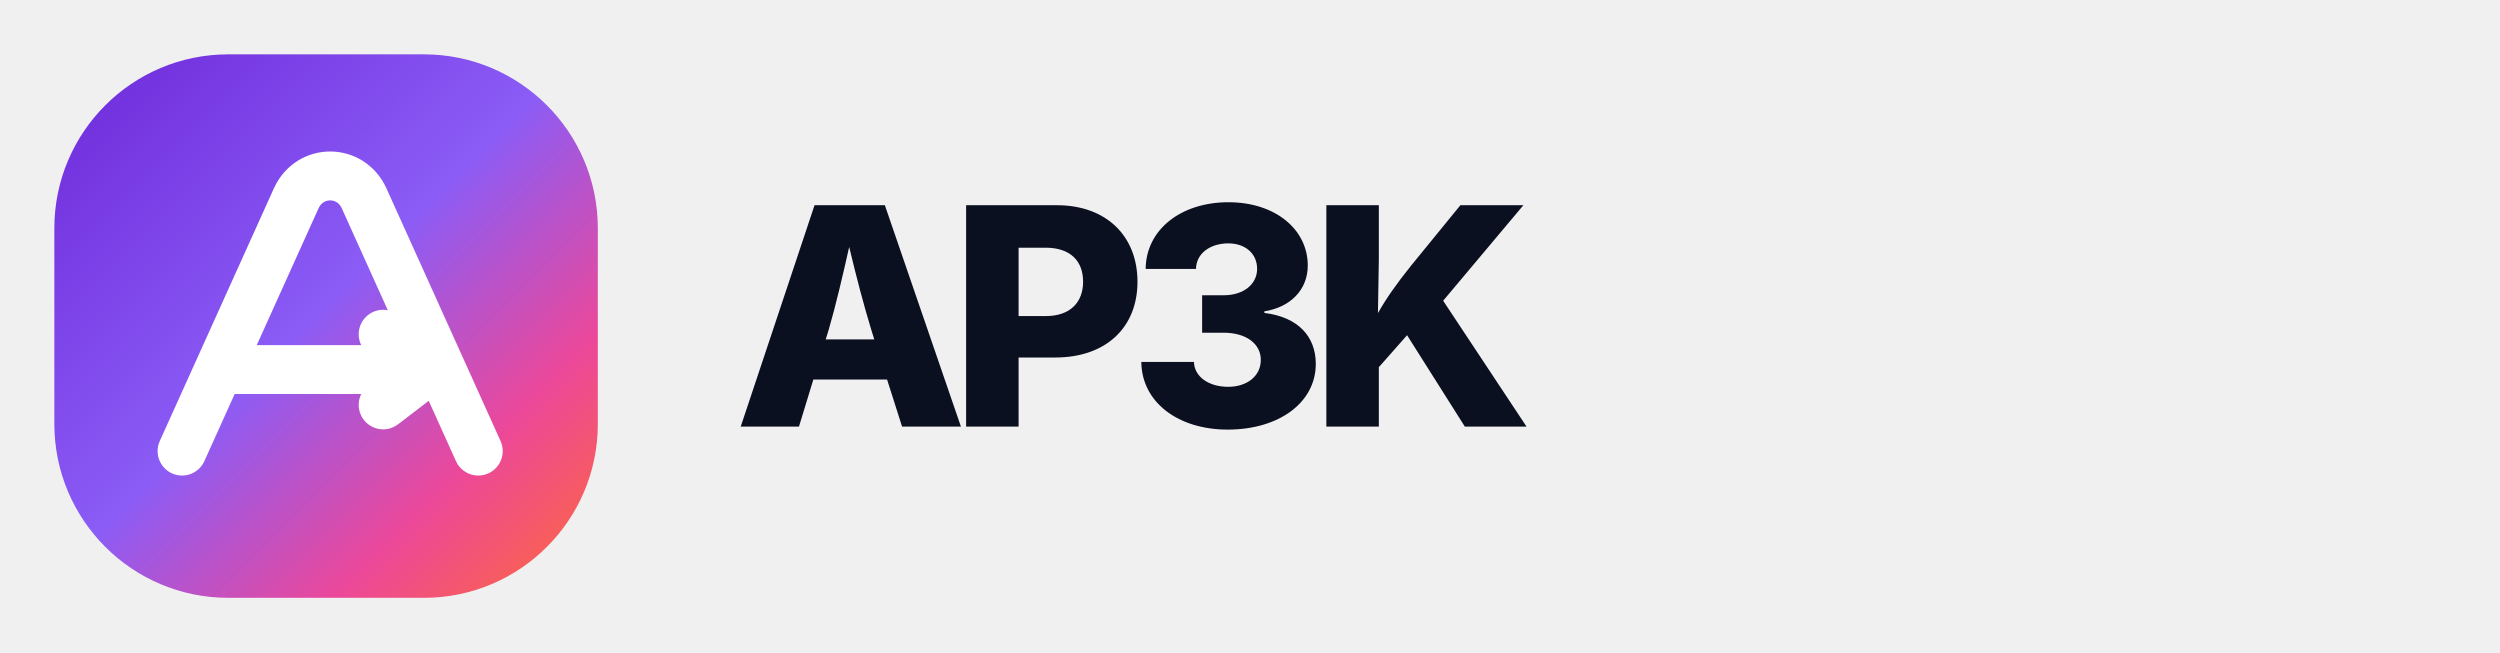
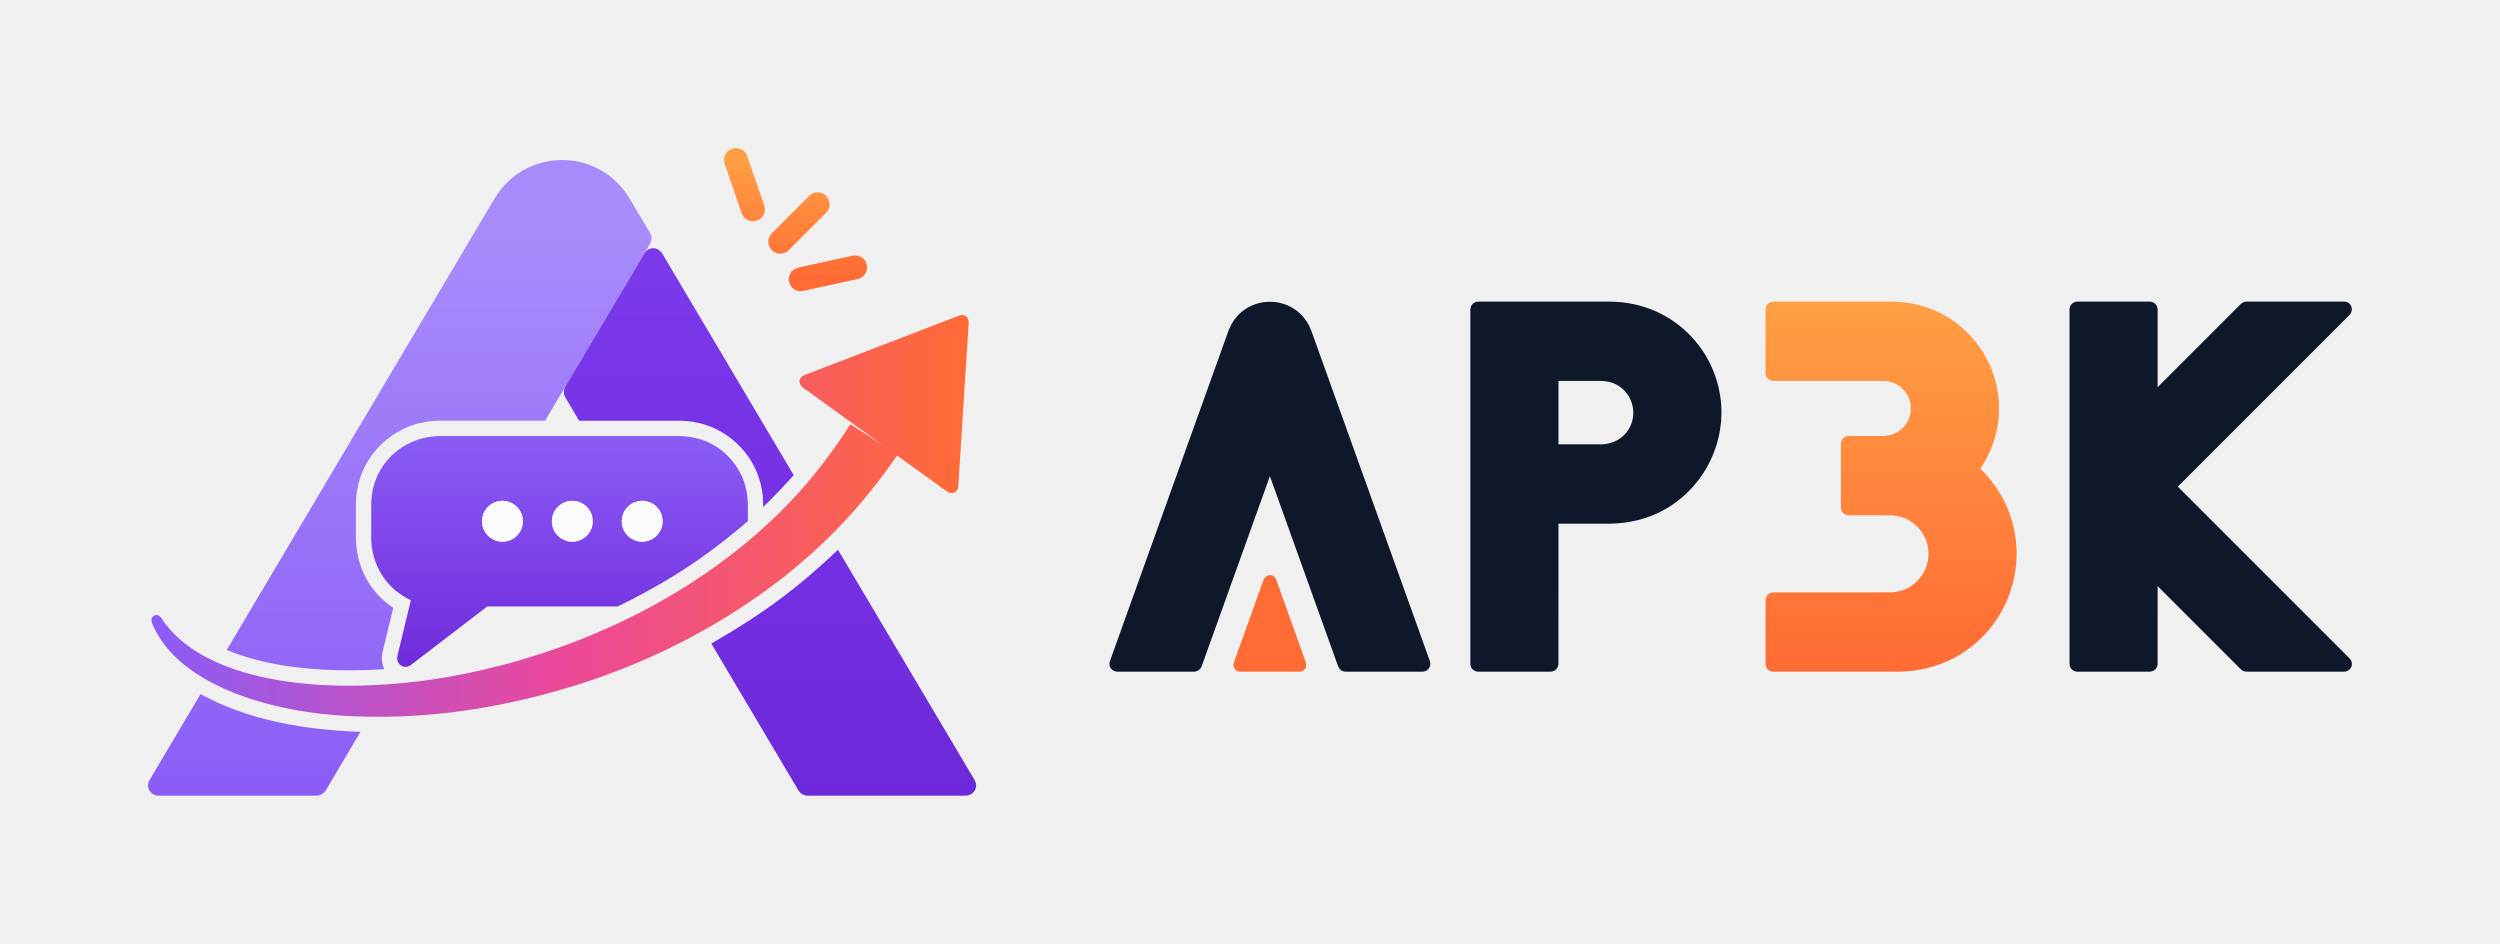
- <svg xmlns="http://www.w3.org/2000/svg" width="920" height="240" viewBox="0 0 920 240" fill="none">
+ <svg xmlns="http://www.w3.org/2000/svg" viewBox="0 0 1134.9 428.4" width="1134.9" height="428.4">
  <defs>
-     <linearGradient id="g" x1="20" y1="20" x2="220" y2="220" gradientUnits="userSpaceOnUse">
-       <stop stop-color="#6D28D9" />
-       <stop offset=".48" stop-color="#8B5CF6" />
-       <stop offset=".76" stop-color="#EC4899" />
+     <linearGradient id="iL" gradientUnits="userSpaceOnUse" x1="0" y1="85" x2="0" y2="412">
+       <stop offset="0" stop-color="#A78BFA" />
+       <stop offset="1" stop-color="#8B5CF6" />
+     </linearGradient>
+     <linearGradient id="iR" gradientUnits="userSpaceOnUse" x1="0" y1="85" x2="0" y2="412">
+       <stop offset="0" stop-color="#7C3AED" />
+       <stop offset="1" stop-color="#6D28D9" />
+     </linearGradient>
+     <linearGradient id="iB" gradientUnits="userSpaceOnUse" x1="0" y1="201" x2="0" y2="344">
+       <stop offset="0" stop-color="#8B5CF6" />
+       <stop offset="1" stop-color="#6D28D9" />
+     </linearGradient>
+     <linearGradient id="iS" gradientUnits="userSpaceOnUse" x1="18" y1="0" x2="495" y2="0">
+       <stop offset="0" stop-color="#8B5CF6" />
+       <stop offset="0.5" stop-color="#EC4899" />
+       <stop offset="1" stop-color="#FF6B35" />
+     </linearGradient>
+     <linearGradient id="iK" gradientUnits="userSpaceOnUse" x1="0" y1="39" x2="0" y2="109">
+       <stop offset="0" stop-color="#FF9F43" />
+       <stop offset="1" stop-color="#FF6B35" />
+     </linearGradient>
+     <linearGradient id="w3" gradientUnits="userSpaceOnUse" x1="0" y1="0" x2="0" y2="168">
+       <stop offset="0" stop-color="#FF9F43" />
      <stop offset="1" stop-color="#FF6B35" />
    </linearGradient>
  </defs>
-   <rect x="20" y="20" width="200" height="200" rx="64" fill="url(#g)" />
-   <path d="M67 166 109 73c5-11 20-11 25 0l42 93M86 136h66m-11-13 17 13-17 13" stroke="white" stroke-width="18" stroke-linecap="round" stroke-linejoin="round" />
-   <text x="270" y="157" fill="#0B1020" font-family="Plus Jakarta Sans, Inter, Arial, sans-serif" font-size="112" font-weight="800" letter-spacing="-7">AP3K</text>
+   <g transform="translate(57.10 42.44) scale(0.77368)">
+     <path fill="url(#iL)" fill-rule="evenodd" d="M295.59 61.57L307.77 82.11C308.75 84.11 308.68 86.08 307.67 88.06L246.01 192L184.04 192C178.70 192.08 173.40 192.83 168.33 194.58C153.96 199.51 142.45 210.91 137.58 225.33C135.87 230.36 135.10 235.59 135 240.89L135 261.03C135.23 273.50 139.72 285.40 148.29 294.55C150.88 297.32 153.80 299.69 156.92 301.83L150.57 328.15C149.91 331.54 150.24 334.63 151.70 337.77C132.95 338.96 114.17 338.73 95.55 336.08C83.13 334.32 70.84 331.29 59.23 326.52L216.41 61.57C219.87 55.98 224.22 51.08 229.64 47.30C233.42 44.67 237.58 42.60 241.96 41.20C255.46 36.87 270.54 39.12 282.20 47.19C287.68 50.99 292.10 55.91 295.59 61.57ZM117.23 409.06C116.01 410.85 114.43 411.79 112.26 412L18.85 412C15.62 411.73 12.86 409.15 13.06 405.75C13.11 404.73 13.42 403.84 13.89 402.94L43.87 352.40C72.40 368.09 105.52 373.39 137.69 374.57L117.23 409.06Z" />
+     <path fill="url(#iR)" fill-rule="evenodd" d="M257.63 177.87C256.77 175.96 256.83 174.15 257.72 172.26L304.43 93.53C305.10 92.65 305.73 91.95 306.73 91.43C309.71 89.89 312.83 91.14 314.65 93.70L391.91 223.94C386.14 230.40 380.21 236.63 374 242.67C373.98 240.47 373.97 238.31 373.75 236.12C373.32 231.81 372.31 227.58 370.78 223.53C365.65 209.97 354.38 199.21 340.67 194.58C335.58 192.85 330.32 192.09 324.96 192L265.99 192L257.63 177.87ZM498.11 402.94C498.60 403.90 498.94 404.85 498.95 405.95C498.98 409.35 496.23 411.84 492.95 412L399.93 412C397.70 411.89 396.03 410.89 394.77 409.06L343.56 322.74C357.28 314.91 370.60 306.49 383.30 297.07C395.48 288.04 406.92 278.19 417.89 267.73L498.11 402.94Z" />
+     <path fill="url(#iB)" fill-rule="evenodd" d="M166.95 335.59C166.11 336.06 165.31 336.40 164.33 336.43C160.97 336.53 158.72 333.42 159.32 330.26L167.26 297.33C163.81 295.62 160.60 293.67 157.69 291.13C149.27 283.78 144.54 273.31 144.02 262.23L144 241.04C144.07 236.64 144.66 232.23 146.15 228.07C147.32 224.78 148.80 221.59 150.79 218.71C152.53 216.20 154.45 213.81 156.72 211.75C163.98 205.14 172.99 201.48 182.77 201.02L324.96 201C329.36 201.08 333.58 201.74 337.78 203.10C349.10 206.76 358.29 215.91 362.46 226.99C364.17 231.51 364.91 236.23 365 241.04L365 250.92C355.83 258.80 346.41 266.26 336.50 273.19C321.35 283.78 305.22 292.90 288.62 301L212.09 301L166.95 335.59ZM233 251C232.92 249.40 232.70 247.90 232.09 246.41C230.25 241.97 225.80 239 221 239C218.98 239 217.15 239.56 215.34 240.42C213.97 241.24 212.75 242.14 211.72 243.39C208.68 247.10 208.15 252.42 210.42 256.66C211.37 258.44 212.72 259.78 214.33 260.98C216.05 262.01 217.81 262.74 219.82 262.94C224.60 263.41 229.32 260.89 231.58 256.66C232.54 254.87 232.90 253 233 251ZM273.99 251.39C273.97 249.79 273.80 248.28 273.23 246.77C271.54 242.28 267.19 239.16 262.39 239.01C260.37 238.94 258.53 239.44 256.69 240.24C255.29 241.01 254.04 241.87 252.98 243.09C249.81 246.70 249.11 252 251.24 256.31C252.13 258.12 253.44 259.51 255.01 260.75C256.69 261.84 258.43 262.63 260.43 262.90C265.19 263.52 269.99 261.16 272.39 257C273.40 255.25 273.83 253.39 273.99 251.39ZM314.99 251.39C314.96 249.39 314.66 247.51 313.76 245.69C311.64 241.39 307.01 238.71 302.22 239.03C300.61 239.13 299.16 239.60 297.69 240.24C296.29 241.01 295.04 241.87 293.98 243.09C290.81 246.70 290.11 252 292.24 256.31C293.13 258.12 294.44 259.51 296.01 260.75C297.69 261.84 299.43 262.63 301.43 262.90C306.19 263.52 310.99 261.16 313.39 257C314.40 255.25 314.83 253.39 314.99 251.39Z" />
+     <path fill="#F8FAFC" fill-rule="evenodd" d="M232.99 251.39C232.83 253.39 232.40 255.25 231.39 257C228.99 261.16 224.19 263.52 219.43 262.90C217.83 262.69 216.42 262.12 215 261.39C213.66 260.53 212.46 259.58 211.48 258.31C208.56 254.50 208.21 249.16 210.61 245C211.62 243.25 213.02 241.95 214.66 240.81C216.41 239.84 218.19 239.16 220.22 239.03C225.01 238.71 229.64 241.39 231.76 245.69C232.66 247.51 232.96 249.39 232.99 251.39ZM273.97 251.78C273.75 253.78 273.26 255.62 272.19 257.34C269.65 261.41 264.78 263.62 260.05 262.84C258.45 262.58 257.06 261.97 255.66 261.19C254.02 260.05 252.62 258.75 251.61 257C249.21 252.84 249.56 247.50 252.48 243.69C253.46 242.42 254.66 241.47 256 240.61C257.78 239.69 259.58 239.07 261.61 239.01C266.41 238.85 270.95 241.67 272.93 246.05C273.77 247.89 274.01 249.78 273.97 251.78ZM314.97 251.78C314.75 253.78 314.26 255.62 313.19 257.34C310.65 261.41 305.78 263.62 301.05 262.84C299.45 262.58 298.06 261.97 296.66 261.19C295.02 260.05 293.62 258.75 292.61 257C290.21 252.84 290.56 247.50 293.48 243.69C294.46 242.42 295.66 241.47 297 240.61C298.78 239.69 300.58 239.07 302.61 239.01C307.41 238.85 311.95 241.67 313.93 246.05C314.77 247.89 315.01 249.78 314.97 251.78Z" />
+     <path fill="url(#iS)" fill-rule="evenodd" d="M425.14 194.04L443.80 206.10L396.79 172.17C395.30 170.67 394.71 168.31 396.23 166.56C396.72 165.99 397.23 165.67 397.90 165.35L489.30 130.19C489.90 130.04 490.06 129.96 490.72 129.97C493.13 130.04 494.53 132.01 494.60 134.23L488.46 230.77C488.33 231.56 488.18 232.18 487.72 232.85C486.49 234.62 484.28 234.84 482.46 233.98L452.55 212.42C441.80 228.15 429.82 242.82 416.49 256.44C401.08 272.19 383.86 286.22 365.63 298.57C333.16 320.55 297.07 337.36 259.52 348.61C227.80 358.11 194.88 364.22 161.75 365.46C137.11 366.38 112.06 365.09 88.01 359.34C71.37 355.36 55.10 349.47 40.79 339.96C31.99 334.11 23.73 326.40 18.51 317.12C17.49 315.31 16.50 313.47 15.74 311.53C15.20 310.13 14.63 308.89 15.40 307.50C15.61 307.13 15.91 306.80 16.25 306.56C16.54 306.37 16.80 306.23 17.13 306.13C19.91 305.28 21.33 308.59 22.61 310.33L23.94 312.08C32.24 322.61 43.88 329.90 56.15 334.99C68.31 340.03 81.25 343.09 94.24 344.99C114.19 347.91 134.44 348.04 154.52 346.60C184.04 344.47 213.36 338.38 241.53 329.38C278.46 317.59 313.84 300.48 345.41 277.92C362.99 265.36 379.50 251.08 394.04 235.07C405.64 222.29 415.94 208.63 425.14 194.04Z" />
+     <path fill="url(#iK)" fill-rule="evenodd" d="M426.73 95.12C428.67 94.86 430.55 95.18 432.16 96.37C435.68 98.97 435.97 104.49 432.54 107.33C431.63 108.08 430.63 108.53 429.50 108.84L397.50 115.84C396.15 116.04 394.96 116.04 393.66 115.60C389.71 114.27 387.89 109.48 389.76 105.82C390.74 103.90 392.46 102.71 394.50 102.16L426.73 95.12ZM401.38 59.74C402.40 58.90 403.55 58.31 404.86 58.09C409.67 57.30 413.72 61.65 412.87 66.37C412.61 67.77 411.87 68.90 410.95 69.95L388.95 91.95C387.46 93.26 385.78 94.03 383.77 94C379.33 93.92 376.10 89.42 377.24 85.19C377.57 83.96 378.22 83 379.05 82.05L401.38 59.74ZM374.75 66.16C375.15 67.97 375.05 69.83 374.08 71.47C371.82 75.28 366.53 76.19 363.24 73.13C362.37 72.33 361.82 71.37 361.38 70.28L351.38 41.28C351.01 39.94 350.85 38.59 351.23 37.22C352.52 32.62 358.08 30.47 362.05 33.29C363.28 34.16 364.07 35.34 364.62 36.72L374.75 66.16Z" />
+   </g>
+   <g transform="translate(501.48 136.92) scale(1)">
+     <path fill="#0F172A" fill-rule="evenodd" d="M56.43 12.58C57.74 9.58 59.51 6.91 62.03 4.78C69.76 -1.78 81.53 -1.46 88.86 5.58C91.11 7.74 92.73 10.37 93.83 13.27L147.67 163.32C148.31 165.71 146.85 167.84 144.37 168L109.20 168C107.67 167.85 106.65 167.07 106.02 165.68L75 79.23L43.98 165.68C43.31 167.09 42.33 167.79 40.80 168L5.63 168C3.19 167.84 1.61 165.68 2.33 163.32L56.43 12.58ZM205.99 164.73C205.68 166.64 204.46 167.84 202.50 168L169.27 167.99C167.39 167.71 166.10 166.44 166 164.50L166 3.50C166.16 1.53 167.47 0.10 169.50 0L229.57 0C236.80 0.12 243.85 1.52 250.45 4.52C256.47 7.25 261.91 11.17 266.42 15.99C270.56 20.40 273.88 25.58 276.18 31.17C278.28 36.25 279.54 41.67 279.89 47.16C281.15 66.64 270.64 85.61 253.41 94.82C246.02 98.77 237.92 100.66 229.57 100.80L206 100.80L205.99 164.73ZM206.03 64.80L225.57 64.80C229.62 64.61 233.31 63.24 236.13 60.22C237.42 58.84 238.43 57.21 239.09 55.45C241.64 48.62 238.52 40.73 231.99 37.50C229.96 36.49 227.86 36.11 225.61 36L206 36L206 64.77L206.03 64.80ZM477.99 164.73C477.67 166.67 476.46 167.81 474.50 168L441.27 167.99C439.39 167.75 438.09 166.41 438 164.50L438 3.50C438.10 1.54 439.46 0.19 441.39 0L474.61 0C476.56 0.26 477.74 1.43 478 3.39L478 38.85L515.82 1.03C516.58 0.40 517.30 0.05 518.30 0L562.70 0C563.29 0.04 563.83 0.13 564.35 0.41C566.42 1.52 566.71 4.18 565.26 5.89L487.15 84L565.26 162.11C565.61 162.53 565.89 162.95 566.05 163.48C566.75 165.77 565.04 167.78 562.82 168L518.30 168C517.28 167.90 516.61 167.62 515.82 166.97L478 129.15L477.99 164.73Z" />
+     <path fill="#FF6B35" fill-rule="evenodd" d="M61.43 168C59.28 167.86 58.17 166.09 58.57 164.08L72.25 125.97C73.23 124.21 75.49 123.47 77.09 125.01C77.53 125.44 77.56 125.62 77.82 126.16L91.40 163.99C91.93 165.98 90.80 167.69 88.77 167.99L61.43 168Z" />
+     <path fill="url(#w3)" fill-rule="evenodd" d="M357.04 131.99C359.34 131.88 361.59 131.40 363.70 130.45C369.58 127.78 373.44 122.08 373.96 115.67C374.15 113.39 373.78 111.08 373.08 108.90C372.49 107.08 371.54 105.34 370.37 103.82C368.85 101.86 366.94 100.28 364.77 99.08C362.41 97.76 359.78 97.19 357.10 97.01L337.47 96.99C335.59 96.68 334.42 95.51 334.20 93.61L334.22 64.16C334.56 62.26 335.80 61.19 337.70 61L353.49 61C355.70 60.89 357.78 60.45 359.72 59.34C361.16 58.51 362.42 57.40 363.43 56.09C364.33 54.91 365.02 53.57 365.45 52.16C365.90 50.71 366.05 49.22 365.97 47.71C365.74 43 362.59 38.72 358.26 36.94C356.72 36.31 355.14 36.05 353.49 36L303.50 36C301.54 35.84 300.20 34.58 300 32.61L300 3.39C300.20 1.39 301.53 0.19 303.50 0L357.47 0C364.97 0.12 372.26 1.70 379 5.03C393.36 12.11 403.47 26.25 405.58 42.11C406.20 46.83 406.14 51.65 405.36 56.34C404.19 63.42 401.43 69.91 397.52 75.89C402.39 80.62 406.40 86.17 409.21 92.37C411.37 97.15 412.85 102.25 413.53 107.46C415.61 123.22 410.45 139.41 399.59 151.03C395.57 155.33 390.85 158.93 385.67 161.71C377.90 165.87 369.31 167.85 360.53 168L303.50 168C301.54 167.87 300.19 166.57 300 164.61L300 135.39C300.19 133.44 301.54 132.13 303.50 132L357.04 131.99Z" />
+   </g>
</svg>
